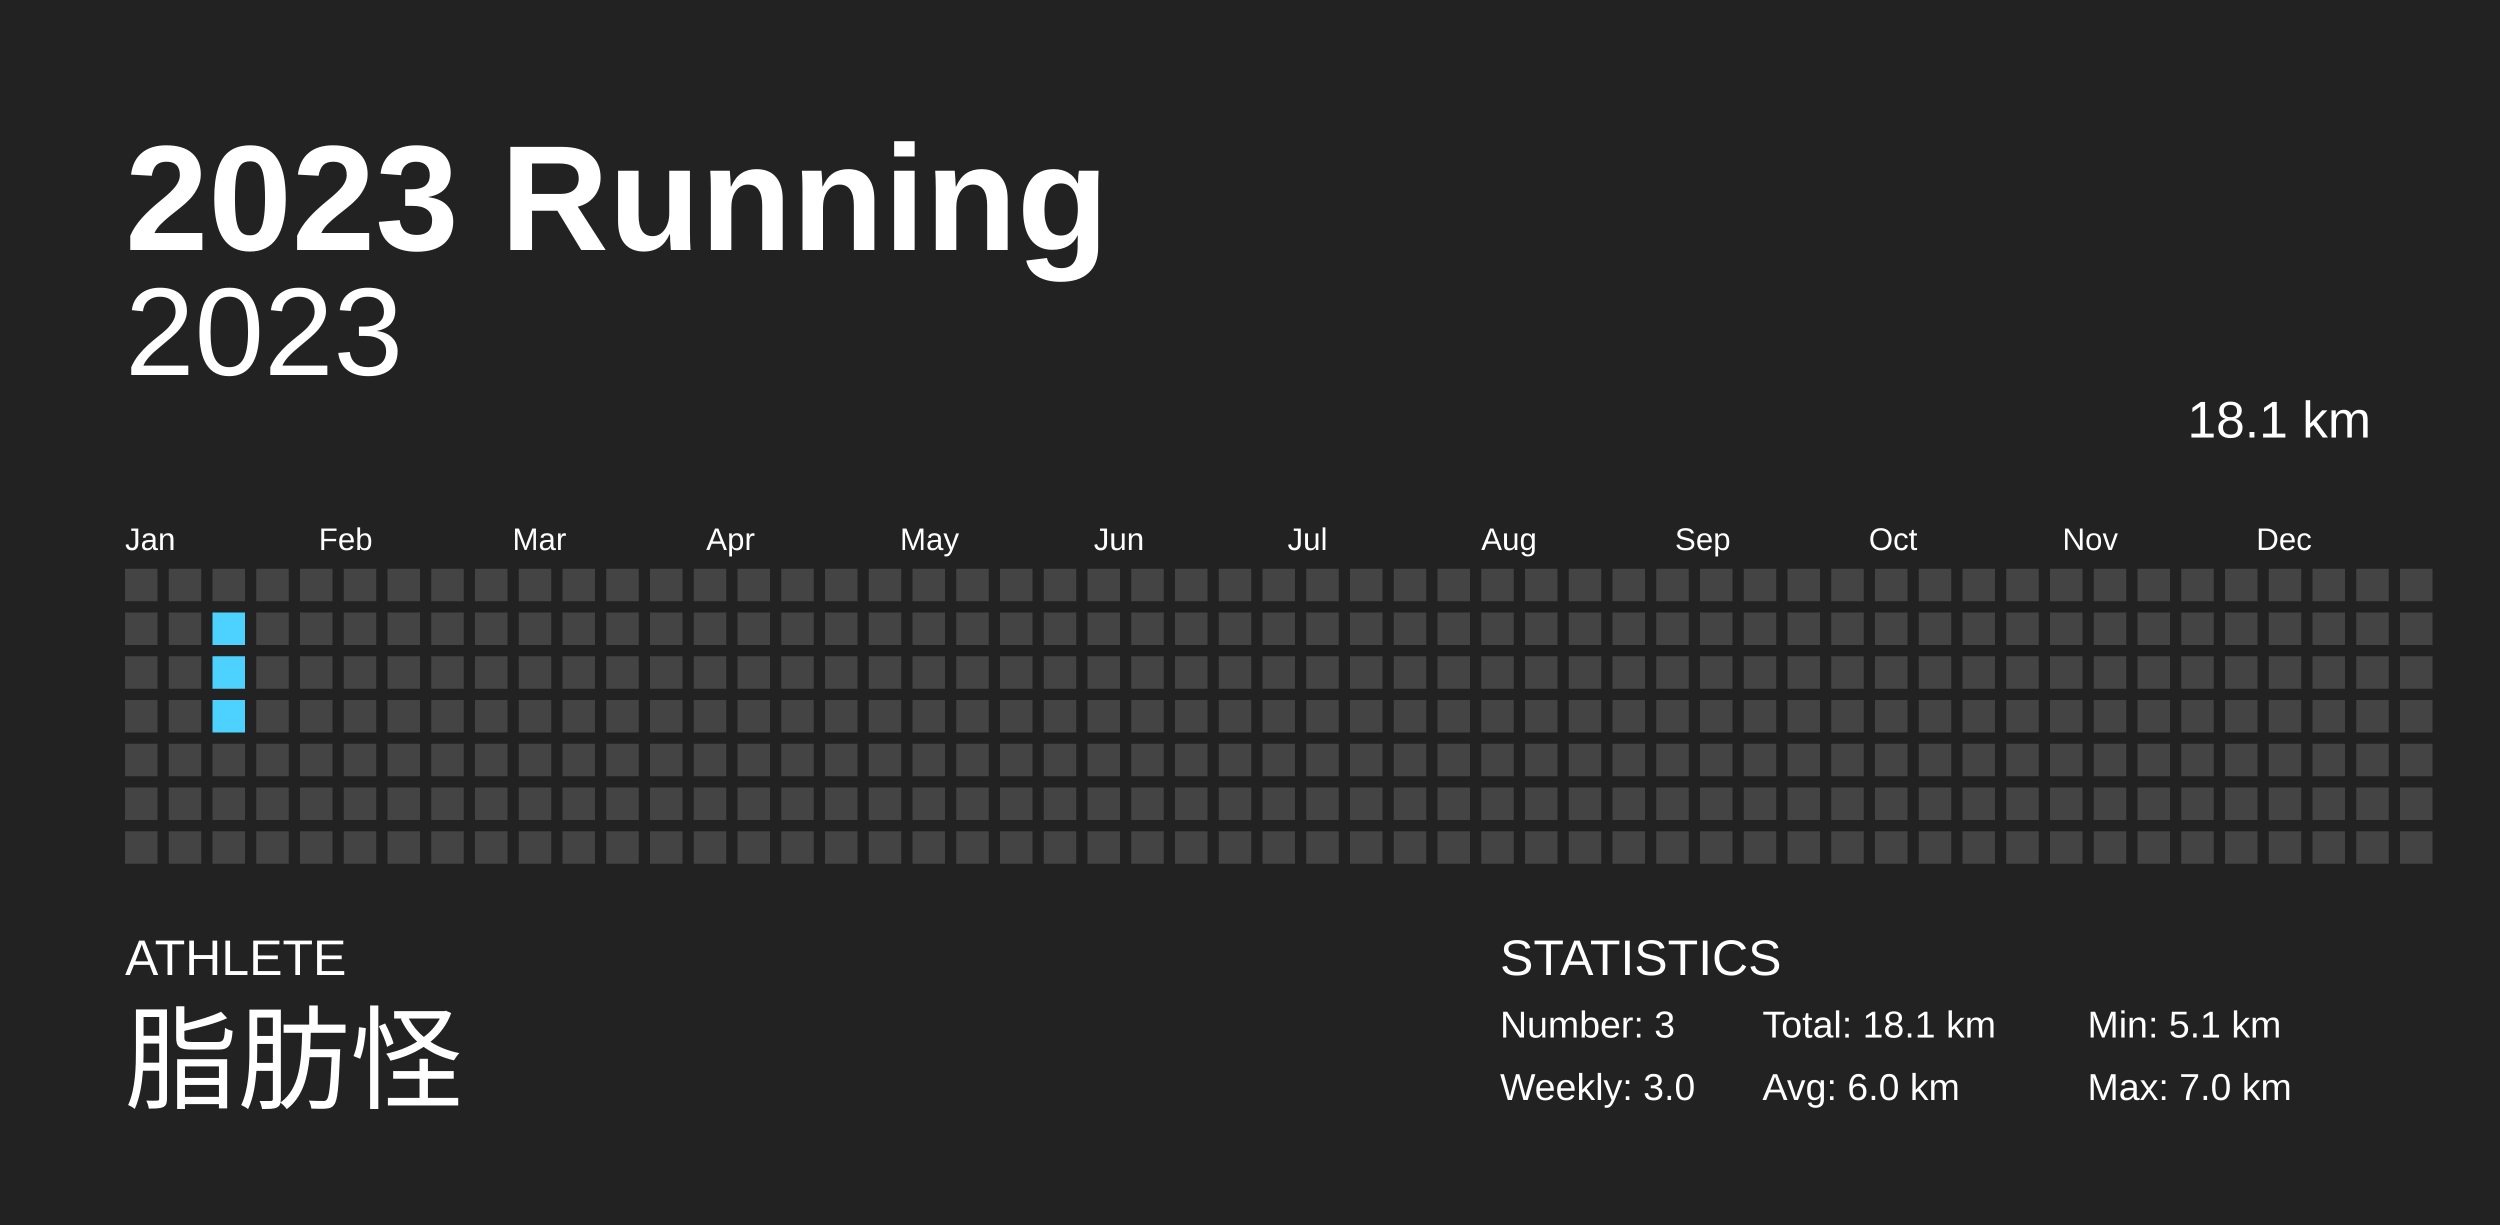
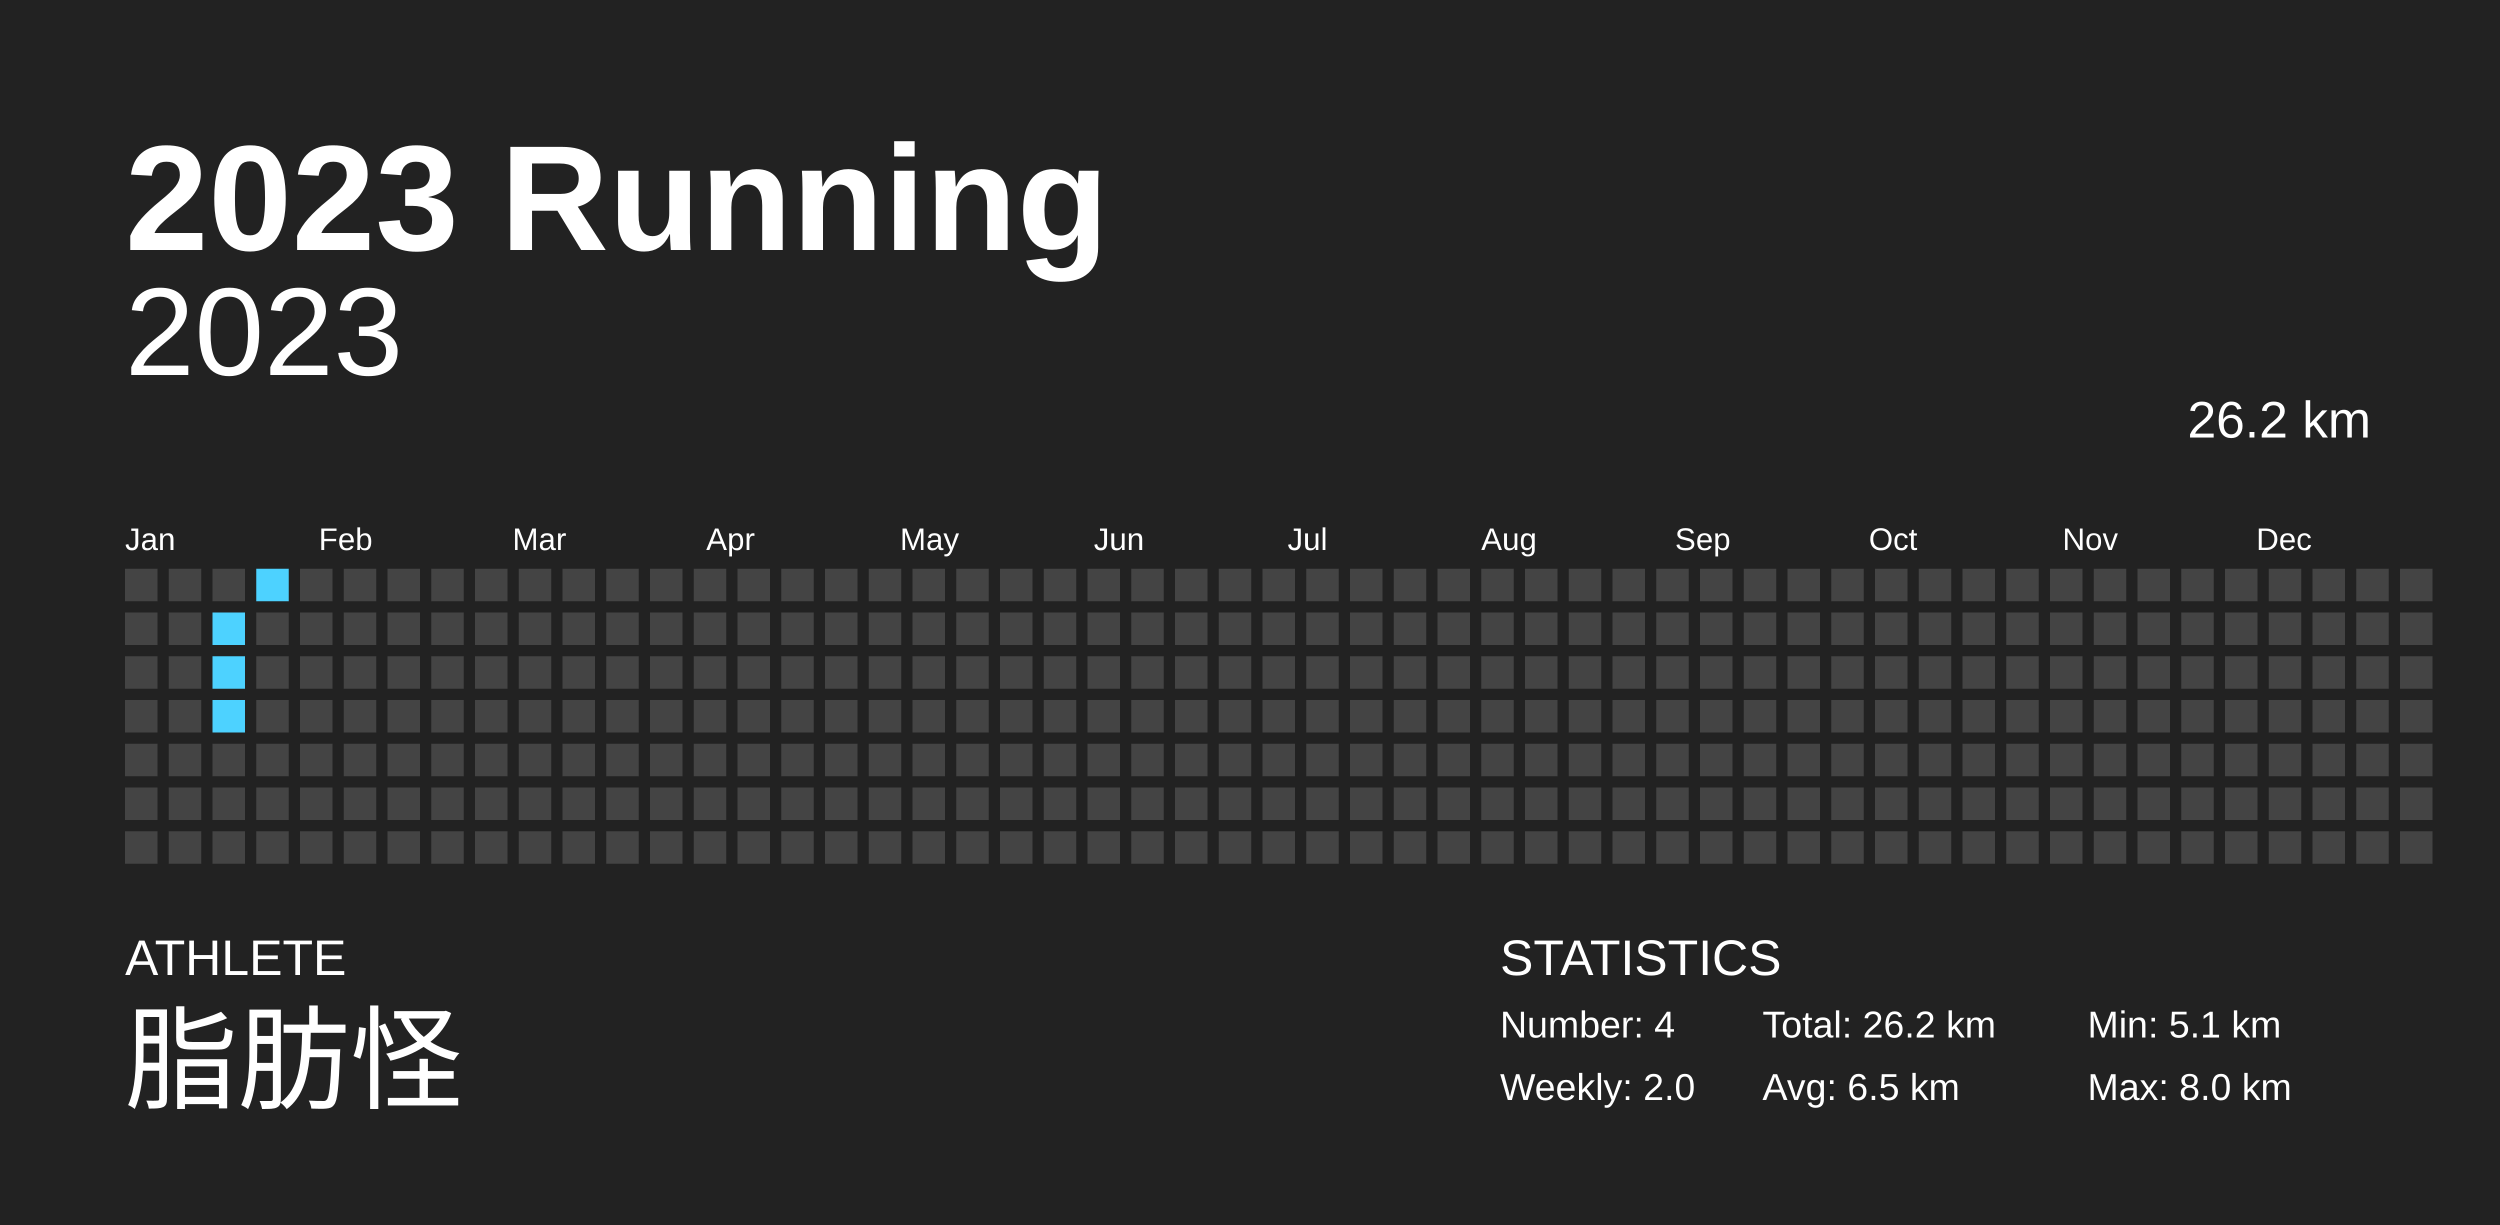
<svg xmlns="http://www.w3.org/2000/svg" baseProfile="full" height="98mm" version="1.1" viewBox="0,0,200,98" width="200mm">
  <defs />
  <rect fill="#222222" height="98" width="200" x="0" y="0" />
  <text fill="#FFFFFF" style="font-size:12px; font-family:Arial; font-weight:bold;" x="10" y="20">2023 Running</text>
  <text fill="#FFFFFF" style="font-size:4px; font-family:Arial" x="10" y="78">ATHLETE</text>
  <text fill="#FFFFFF" style="font-size:9px; font-family:Arial" x="10" y="88">脂肪怪</text>
  <text fill="#FFFFFF" style="font-size:4px; font-family:Arial" x="120" y="78">STATISTICS</text>
-   <text fill="#FFFFFF" style="font-size:3px; font-family:Arial" x="120" y="83">Number: 3</text>
-   <text fill="#FFFFFF" style="font-size:3px; font-family:Arial" x="120" y="88">Weekly: 3.0</text>
-   <text fill="#FFFFFF" style="font-size:3px; font-family:Arial" x="141" y="83">Total: 18.1 km</text>
-   <text fill="#FFFFFF" style="font-size:3px; font-family:Arial" x="141" y="88">Avg: 6.0 km</text>
+   <text fill="#FFFFFF" style="font-size:3px; font-family:Arial" x="120" y="83">Number: 4</text>
+   <text fill="#FFFFFF" style="font-size:3px; font-family:Arial" x="120" y="88">Weekly: 2.0</text>
+   <text fill="#FFFFFF" style="font-size:3px; font-family:Arial" x="141" y="83">Total: 26.2 km</text>
+   <text fill="#FFFFFF" style="font-size:3px; font-family:Arial" x="141" y="88">Avg: 6.5 km</text>
  <text fill="#FFFFFF" style="font-size:3px; font-family:Arial" x="167" y="83">Min: 5.1 km</text>
-   <text fill="#FFFFFF" style="font-size:3px; font-family:Arial" x="167" y="88">Max: 7.0 km</text>
+   <text fill="#FFFFFF" style="font-size:3px; font-family:Arial" x="167" y="88">Max: 8.0 km</text>
  <text alignment-baseline="hanging" fill="#FFFFFF" style="font-size:10.0px; font-family:Arial;" x="10" y="30">2023</text>
-   <text alignment-baseline="hanging" fill="#FFFFFF" style="font-size:4.125px; font-family:Arial;" x="175" y="35">18.1 km</text>
+   <text alignment-baseline="hanging" fill="#FFFFFF" style="font-size:4.125px; font-family:Arial;" x="175" y="35">26.2 km</text>
  <text fill="#FFFFFF" style="font-size:2.5px; font-family:Arial" x="10.0" y="44">Jan</text>
  <text fill="#FFFFFF" style="font-size:2.5px; font-family:Arial" x="25.5" y="44">Feb</text>
  <text fill="#FFFFFF" style="font-size:2.5px; font-family:Arial" x="41.0" y="44">Mar</text>
  <text fill="#FFFFFF" style="font-size:2.5px; font-family:Arial" x="56.5" y="44">Apr</text>
  <text fill="#FFFFFF" style="font-size:2.5px; font-family:Arial" x="72.0" y="44">May</text>
  <text fill="#FFFFFF" style="font-size:2.5px; font-family:Arial" x="87.5" y="44">Jun</text>
  <text fill="#FFFFFF" style="font-size:2.5px; font-family:Arial" x="103.0" y="44">Jul</text>
  <text fill="#FFFFFF" style="font-size:2.5px; font-family:Arial" x="118.5" y="44">Aug</text>
  <text fill="#FFFFFF" style="font-size:2.5px; font-family:Arial" x="134.0" y="44">Sep</text>
  <text fill="#FFFFFF" style="font-size:2.5px; font-family:Arial" x="149.5" y="44">Oct</text>
  <text fill="#FFFFFF" style="font-size:2.5px; font-family:Arial" x="165.0" y="44">Nov</text>
  <text fill="#FFFFFF" style="font-size:2.5px; font-family:Arial" x="180.5" y="44">Dec</text>
  <rect fill="#444444" height="2.6" width="2.6" x="10.0" y="45.5" />
  <rect fill="#444444" height="2.6" width="2.6" x="10.0" y="49.0" />
  <rect fill="#444444" height="2.6" width="2.6" x="10.0" y="52.5" />
  <rect fill="#444444" height="2.6" width="2.6" x="10.0" y="56.0" />
  <rect fill="#444444" height="2.6" width="2.6" x="10.0" y="59.5" />
  <rect fill="#444444" height="2.6" width="2.6" x="10.0" y="63.0" />
  <rect fill="#444444" height="2.6" width="2.6" x="10.0" y="66.5" />
  <rect fill="#444444" height="2.6" width="2.6" x="13.5" y="45.5" />
  <rect fill="#444444" height="2.6" width="2.6" x="13.5" y="49.0" />
  <rect fill="#444444" height="2.6" width="2.6" x="13.5" y="52.5" />
  <rect fill="#444444" height="2.6" width="2.6" x="13.5" y="56.0" />
  <rect fill="#444444" height="2.6" width="2.6" x="13.5" y="59.5" />
  <rect fill="#444444" height="2.6" width="2.6" x="13.5" y="63.0" />
  <rect fill="#444444" height="2.6" width="2.6" x="13.5" y="66.5" />
  <rect fill="#444444" height="2.6" width="2.6" x="17.0" y="45.5" />
  <rect fill="#4dd2ff" height="2.6" width="2.6" x="17.0" y="49.0" />
  <rect fill="#4dd2ff" height="2.6" width="2.6" x="17.0" y="52.5" />
  <rect fill="#4dd2ff" height="2.6" width="2.6" x="17.0" y="56.0" />
  <rect fill="#444444" height="2.6" width="2.6" x="17.0" y="59.5" />
  <rect fill="#444444" height="2.6" width="2.6" x="17.0" y="63.0" />
  <rect fill="#444444" height="2.6" width="2.6" x="17.0" y="66.5" />
-   <rect fill="#444444" height="2.6" width="2.6" x="20.5" y="45.5" />
+   <rect fill="#4dd2ff" height="2.6" width="2.6" x="20.5" y="45.5" />
  <rect fill="#444444" height="2.6" width="2.6" x="20.5" y="49.0" />
  <rect fill="#444444" height="2.6" width="2.6" x="20.5" y="52.5" />
  <rect fill="#444444" height="2.6" width="2.6" x="20.5" y="56.0" />
  <rect fill="#444444" height="2.6" width="2.6" x="20.5" y="59.5" />
  <rect fill="#444444" height="2.6" width="2.6" x="20.5" y="63.0" />
  <rect fill="#444444" height="2.6" width="2.6" x="20.5" y="66.5" />
  <rect fill="#444444" height="2.6" width="2.6" x="24.0" y="45.5" />
  <rect fill="#444444" height="2.6" width="2.6" x="24.0" y="49.0" />
  <rect fill="#444444" height="2.6" width="2.6" x="24.0" y="52.5" />
  <rect fill="#444444" height="2.6" width="2.6" x="24.0" y="56.0" />
  <rect fill="#444444" height="2.6" width="2.6" x="24.0" y="59.5" />
  <rect fill="#444444" height="2.6" width="2.6" x="24.0" y="63.0" />
  <rect fill="#444444" height="2.6" width="2.6" x="24.0" y="66.5" />
  <rect fill="#444444" height="2.6" width="2.6" x="27.5" y="45.5" />
  <rect fill="#444444" height="2.6" width="2.6" x="27.5" y="49.0" />
  <rect fill="#444444" height="2.6" width="2.6" x="27.5" y="52.5" />
  <rect fill="#444444" height="2.6" width="2.6" x="27.5" y="56.0" />
  <rect fill="#444444" height="2.6" width="2.6" x="27.5" y="59.5" />
  <rect fill="#444444" height="2.6" width="2.6" x="27.5" y="63.0" />
  <rect fill="#444444" height="2.6" width="2.6" x="27.5" y="66.5" />
  <rect fill="#444444" height="2.6" width="2.6" x="31.0" y="45.5" />
  <rect fill="#444444" height="2.6" width="2.6" x="31.0" y="49.0" />
  <rect fill="#444444" height="2.6" width="2.6" x="31.0" y="52.5" />
  <rect fill="#444444" height="2.6" width="2.6" x="31.0" y="56.0" />
  <rect fill="#444444" height="2.6" width="2.6" x="31.0" y="59.5" />
  <rect fill="#444444" height="2.6" width="2.6" x="31.0" y="63.0" />
  <rect fill="#444444" height="2.6" width="2.6" x="31.0" y="66.5" />
  <rect fill="#444444" height="2.6" width="2.6" x="34.5" y="45.5" />
  <rect fill="#444444" height="2.6" width="2.6" x="34.5" y="49.0" />
  <rect fill="#444444" height="2.6" width="2.6" x="34.5" y="52.5" />
  <rect fill="#444444" height="2.6" width="2.6" x="34.5" y="56.0" />
  <rect fill="#444444" height="2.6" width="2.6" x="34.5" y="59.5" />
  <rect fill="#444444" height="2.6" width="2.6" x="34.5" y="63.0" />
  <rect fill="#444444" height="2.6" width="2.6" x="34.5" y="66.5" />
  <rect fill="#444444" height="2.6" width="2.6" x="38.0" y="45.5" />
  <rect fill="#444444" height="2.6" width="2.6" x="38.0" y="49.0" />
  <rect fill="#444444" height="2.6" width="2.6" x="38.0" y="52.5" />
  <rect fill="#444444" height="2.6" width="2.6" x="38.0" y="56.0" />
  <rect fill="#444444" height="2.6" width="2.6" x="38.0" y="59.5" />
  <rect fill="#444444" height="2.6" width="2.6" x="38.0" y="63.0" />
  <rect fill="#444444" height="2.6" width="2.6" x="38.0" y="66.5" />
  <rect fill="#444444" height="2.6" width="2.6" x="41.5" y="45.5" />
  <rect fill="#444444" height="2.6" width="2.6" x="41.5" y="49.0" />
  <rect fill="#444444" height="2.6" width="2.6" x="41.5" y="52.5" />
  <rect fill="#444444" height="2.6" width="2.6" x="41.5" y="56.0" />
  <rect fill="#444444" height="2.6" width="2.6" x="41.5" y="59.5" />
  <rect fill="#444444" height="2.6" width="2.6" x="41.5" y="63.0" />
  <rect fill="#444444" height="2.6" width="2.6" x="41.5" y="66.5" />
  <rect fill="#444444" height="2.6" width="2.6" x="45.0" y="45.5" />
  <rect fill="#444444" height="2.6" width="2.6" x="45.0" y="49.0" />
  <rect fill="#444444" height="2.6" width="2.6" x="45.0" y="52.5" />
  <rect fill="#444444" height="2.6" width="2.6" x="45.0" y="56.0" />
  <rect fill="#444444" height="2.6" width="2.6" x="45.0" y="59.5" />
  <rect fill="#444444" height="2.6" width="2.6" x="45.0" y="63.0" />
  <rect fill="#444444" height="2.6" width="2.6" x="45.0" y="66.5" />
  <rect fill="#444444" height="2.6" width="2.6" x="48.5" y="45.5" />
  <rect fill="#444444" height="2.6" width="2.6" x="48.5" y="49.0" />
  <rect fill="#444444" height="2.6" width="2.6" x="48.5" y="52.5" />
  <rect fill="#444444" height="2.6" width="2.6" x="48.5" y="56.0" />
  <rect fill="#444444" height="2.6" width="2.6" x="48.5" y="59.5" />
  <rect fill="#444444" height="2.6" width="2.6" x="48.5" y="63.0" />
  <rect fill="#444444" height="2.6" width="2.6" x="48.5" y="66.5" />
  <rect fill="#444444" height="2.6" width="2.6" x="52.0" y="45.5" />
  <rect fill="#444444" height="2.6" width="2.6" x="52.0" y="49.0" />
  <rect fill="#444444" height="2.6" width="2.6" x="52.0" y="52.5" />
  <rect fill="#444444" height="2.6" width="2.6" x="52.0" y="56.0" />
  <rect fill="#444444" height="2.6" width="2.6" x="52.0" y="59.5" />
  <rect fill="#444444" height="2.6" width="2.6" x="52.0" y="63.0" />
  <rect fill="#444444" height="2.6" width="2.6" x="52.0" y="66.5" />
  <rect fill="#444444" height="2.6" width="2.6" x="55.5" y="45.5" />
  <rect fill="#444444" height="2.6" width="2.6" x="55.5" y="49.0" />
  <rect fill="#444444" height="2.6" width="2.6" x="55.5" y="52.5" />
  <rect fill="#444444" height="2.6" width="2.6" x="55.5" y="56.0" />
  <rect fill="#444444" height="2.6" width="2.6" x="55.5" y="59.5" />
  <rect fill="#444444" height="2.6" width="2.6" x="55.5" y="63.0" />
  <rect fill="#444444" height="2.6" width="2.6" x="55.5" y="66.5" />
  <rect fill="#444444" height="2.6" width="2.6" x="59.0" y="45.5" />
  <rect fill="#444444" height="2.6" width="2.6" x="59.0" y="49.0" />
  <rect fill="#444444" height="2.6" width="2.6" x="59.0" y="52.5" />
  <rect fill="#444444" height="2.6" width="2.6" x="59.0" y="56.0" />
  <rect fill="#444444" height="2.6" width="2.6" x="59.0" y="59.5" />
  <rect fill="#444444" height="2.6" width="2.6" x="59.0" y="63.0" />
  <rect fill="#444444" height="2.6" width="2.6" x="59.0" y="66.5" />
  <rect fill="#444444" height="2.6" width="2.6" x="62.5" y="45.5" />
  <rect fill="#444444" height="2.6" width="2.6" x="62.5" y="49.0" />
  <rect fill="#444444" height="2.6" width="2.6" x="62.5" y="52.5" />
  <rect fill="#444444" height="2.6" width="2.6" x="62.5" y="56.0" />
  <rect fill="#444444" height="2.6" width="2.6" x="62.5" y="59.5" />
  <rect fill="#444444" height="2.6" width="2.6" x="62.5" y="63.0" />
  <rect fill="#444444" height="2.6" width="2.6" x="62.5" y="66.5" />
  <rect fill="#444444" height="2.6" width="2.6" x="66.0" y="45.5" />
  <rect fill="#444444" height="2.6" width="2.6" x="66.0" y="49.0" />
  <rect fill="#444444" height="2.6" width="2.6" x="66.0" y="52.5" />
  <rect fill="#444444" height="2.6" width="2.6" x="66.0" y="56.0" />
  <rect fill="#444444" height="2.6" width="2.6" x="66.0" y="59.5" />
  <rect fill="#444444" height="2.6" width="2.6" x="66.0" y="63.0" />
  <rect fill="#444444" height="2.6" width="2.6" x="66.0" y="66.5" />
  <rect fill="#444444" height="2.6" width="2.6" x="69.5" y="45.5" />
  <rect fill="#444444" height="2.6" width="2.6" x="69.5" y="49.0" />
  <rect fill="#444444" height="2.6" width="2.6" x="69.5" y="52.5" />
  <rect fill="#444444" height="2.6" width="2.6" x="69.5" y="56.0" />
  <rect fill="#444444" height="2.6" width="2.6" x="69.5" y="59.5" />
  <rect fill="#444444" height="2.6" width="2.6" x="69.5" y="63.0" />
  <rect fill="#444444" height="2.6" width="2.6" x="69.5" y="66.5" />
  <rect fill="#444444" height="2.6" width="2.6" x="73.0" y="45.5" />
  <rect fill="#444444" height="2.6" width="2.6" x="73.0" y="49.0" />
  <rect fill="#444444" height="2.6" width="2.6" x="73.0" y="52.5" />
  <rect fill="#444444" height="2.6" width="2.6" x="73.0" y="56.0" />
  <rect fill="#444444" height="2.6" width="2.6" x="73.0" y="59.5" />
  <rect fill="#444444" height="2.6" width="2.6" x="73.0" y="63.0" />
  <rect fill="#444444" height="2.6" width="2.6" x="73.0" y="66.5" />
  <rect fill="#444444" height="2.6" width="2.6" x="76.5" y="45.5" />
  <rect fill="#444444" height="2.6" width="2.6" x="76.5" y="49.0" />
  <rect fill="#444444" height="2.6" width="2.6" x="76.5" y="52.5" />
  <rect fill="#444444" height="2.6" width="2.6" x="76.5" y="56.0" />
  <rect fill="#444444" height="2.6" width="2.6" x="76.5" y="59.5" />
  <rect fill="#444444" height="2.6" width="2.6" x="76.5" y="63.0" />
  <rect fill="#444444" height="2.6" width="2.6" x="76.5" y="66.5" />
  <rect fill="#444444" height="2.6" width="2.6" x="80.0" y="45.5" />
  <rect fill="#444444" height="2.6" width="2.6" x="80.0" y="49.0" />
  <rect fill="#444444" height="2.6" width="2.6" x="80.0" y="52.5" />
  <rect fill="#444444" height="2.6" width="2.6" x="80.0" y="56.0" />
  <rect fill="#444444" height="2.6" width="2.6" x="80.0" y="59.5" />
  <rect fill="#444444" height="2.6" width="2.6" x="80.0" y="63.0" />
  <rect fill="#444444" height="2.6" width="2.6" x="80.0" y="66.5" />
  <rect fill="#444444" height="2.6" width="2.6" x="83.5" y="45.5" />
  <rect fill="#444444" height="2.6" width="2.6" x="83.5" y="49.0" />
  <rect fill="#444444" height="2.6" width="2.6" x="83.5" y="52.5" />
  <rect fill="#444444" height="2.6" width="2.6" x="83.5" y="56.0" />
  <rect fill="#444444" height="2.6" width="2.6" x="83.5" y="59.5" />
  <rect fill="#444444" height="2.6" width="2.6" x="83.5" y="63.0" />
  <rect fill="#444444" height="2.6" width="2.6" x="83.5" y="66.5" />
  <rect fill="#444444" height="2.6" width="2.6" x="87.0" y="45.5" />
  <rect fill="#444444" height="2.6" width="2.6" x="87.0" y="49.0" />
  <rect fill="#444444" height="2.6" width="2.6" x="87.0" y="52.5" />
  <rect fill="#444444" height="2.6" width="2.6" x="87.0" y="56.0" />
  <rect fill="#444444" height="2.6" width="2.6" x="87.0" y="59.5" />
  <rect fill="#444444" height="2.6" width="2.6" x="87.0" y="63.0" />
  <rect fill="#444444" height="2.6" width="2.6" x="87.0" y="66.5" />
  <rect fill="#444444" height="2.6" width="2.6" x="90.5" y="45.5" />
  <rect fill="#444444" height="2.6" width="2.6" x="90.5" y="49.0" />
  <rect fill="#444444" height="2.6" width="2.6" x="90.5" y="52.5" />
  <rect fill="#444444" height="2.6" width="2.6" x="90.5" y="56.0" />
  <rect fill="#444444" height="2.6" width="2.6" x="90.5" y="59.5" />
  <rect fill="#444444" height="2.6" width="2.6" x="90.5" y="63.0" />
  <rect fill="#444444" height="2.6" width="2.6" x="90.5" y="66.5" />
  <rect fill="#444444" height="2.6" width="2.6" x="94.0" y="45.5" />
  <rect fill="#444444" height="2.6" width="2.6" x="94.0" y="49.0" />
  <rect fill="#444444" height="2.6" width="2.6" x="94.0" y="52.5" />
  <rect fill="#444444" height="2.6" width="2.6" x="94.0" y="56.0" />
  <rect fill="#444444" height="2.6" width="2.6" x="94.0" y="59.5" />
  <rect fill="#444444" height="2.6" width="2.6" x="94.0" y="63.0" />
  <rect fill="#444444" height="2.6" width="2.6" x="94.0" y="66.5" />
  <rect fill="#444444" height="2.6" width="2.6" x="97.5" y="45.5" />
  <rect fill="#444444" height="2.6" width="2.6" x="97.5" y="49.0" />
  <rect fill="#444444" height="2.6" width="2.6" x="97.5" y="52.5" />
  <rect fill="#444444" height="2.6" width="2.6" x="97.5" y="56.0" />
  <rect fill="#444444" height="2.6" width="2.6" x="97.5" y="59.5" />
  <rect fill="#444444" height="2.6" width="2.6" x="97.5" y="63.0" />
  <rect fill="#444444" height="2.6" width="2.6" x="97.5" y="66.5" />
  <rect fill="#444444" height="2.6" width="2.6" x="101.0" y="45.5" />
  <rect fill="#444444" height="2.6" width="2.6" x="101.0" y="49.0" />
  <rect fill="#444444" height="2.6" width="2.6" x="101.0" y="52.5" />
  <rect fill="#444444" height="2.6" width="2.6" x="101.0" y="56.0" />
  <rect fill="#444444" height="2.6" width="2.6" x="101.0" y="59.5" />
  <rect fill="#444444" height="2.6" width="2.6" x="101.0" y="63.0" />
  <rect fill="#444444" height="2.6" width="2.6" x="101.0" y="66.5" />
  <rect fill="#444444" height="2.6" width="2.6" x="104.5" y="45.5" />
  <rect fill="#444444" height="2.6" width="2.6" x="104.5" y="49.0" />
  <rect fill="#444444" height="2.6" width="2.6" x="104.5" y="52.5" />
  <rect fill="#444444" height="2.6" width="2.6" x="104.5" y="56.0" />
  <rect fill="#444444" height="2.6" width="2.6" x="104.5" y="59.5" />
  <rect fill="#444444" height="2.6" width="2.6" x="104.5" y="63.0" />
  <rect fill="#444444" height="2.6" width="2.6" x="104.5" y="66.5" />
  <rect fill="#444444" height="2.6" width="2.6" x="108.0" y="45.5" />
  <rect fill="#444444" height="2.6" width="2.6" x="108.0" y="49.0" />
  <rect fill="#444444" height="2.6" width="2.6" x="108.0" y="52.5" />
  <rect fill="#444444" height="2.6" width="2.6" x="108.0" y="56.0" />
  <rect fill="#444444" height="2.6" width="2.6" x="108.0" y="59.5" />
  <rect fill="#444444" height="2.6" width="2.6" x="108.0" y="63.0" />
  <rect fill="#444444" height="2.6" width="2.6" x="108.0" y="66.5" />
  <rect fill="#444444" height="2.6" width="2.6" x="111.5" y="45.5" />
  <rect fill="#444444" height="2.6" width="2.6" x="111.5" y="49.0" />
  <rect fill="#444444" height="2.6" width="2.6" x="111.5" y="52.5" />
  <rect fill="#444444" height="2.6" width="2.6" x="111.5" y="56.0" />
  <rect fill="#444444" height="2.6" width="2.6" x="111.5" y="59.5" />
  <rect fill="#444444" height="2.6" width="2.6" x="111.5" y="63.0" />
  <rect fill="#444444" height="2.6" width="2.6" x="111.5" y="66.5" />
  <rect fill="#444444" height="2.6" width="2.6" x="115.0" y="45.5" />
  <rect fill="#444444" height="2.6" width="2.6" x="115.0" y="49.0" />
  <rect fill="#444444" height="2.6" width="2.6" x="115.0" y="52.5" />
  <rect fill="#444444" height="2.6" width="2.6" x="115.0" y="56.0" />
  <rect fill="#444444" height="2.6" width="2.6" x="115.0" y="59.5" />
  <rect fill="#444444" height="2.6" width="2.6" x="115.0" y="63.0" />
  <rect fill="#444444" height="2.6" width="2.6" x="115.0" y="66.5" />
  <rect fill="#444444" height="2.6" width="2.6" x="118.5" y="45.5" />
  <rect fill="#444444" height="2.6" width="2.6" x="118.5" y="49.0" />
  <rect fill="#444444" height="2.6" width="2.6" x="118.5" y="52.5" />
  <rect fill="#444444" height="2.6" width="2.6" x="118.5" y="56.0" />
  <rect fill="#444444" height="2.6" width="2.6" x="118.5" y="59.5" />
  <rect fill="#444444" height="2.6" width="2.6" x="118.5" y="63.0" />
  <rect fill="#444444" height="2.6" width="2.6" x="118.5" y="66.5" />
  <rect fill="#444444" height="2.6" width="2.6" x="122.0" y="45.5" />
  <rect fill="#444444" height="2.6" width="2.6" x="122.0" y="49.0" />
  <rect fill="#444444" height="2.6" width="2.6" x="122.0" y="52.5" />
  <rect fill="#444444" height="2.6" width="2.6" x="122.0" y="56.0" />
  <rect fill="#444444" height="2.6" width="2.6" x="122.0" y="59.5" />
  <rect fill="#444444" height="2.6" width="2.6" x="122.0" y="63.0" />
  <rect fill="#444444" height="2.6" width="2.6" x="122.0" y="66.5" />
  <rect fill="#444444" height="2.6" width="2.6" x="125.5" y="45.5" />
  <rect fill="#444444" height="2.6" width="2.6" x="125.5" y="49.0" />
  <rect fill="#444444" height="2.6" width="2.6" x="125.5" y="52.5" />
  <rect fill="#444444" height="2.6" width="2.6" x="125.5" y="56.0" />
  <rect fill="#444444" height="2.6" width="2.6" x="125.5" y="59.5" />
  <rect fill="#444444" height="2.6" width="2.6" x="125.5" y="63.0" />
  <rect fill="#444444" height="2.6" width="2.6" x="125.5" y="66.5" />
  <rect fill="#444444" height="2.6" width="2.6" x="129.0" y="45.5" />
  <rect fill="#444444" height="2.6" width="2.6" x="129.0" y="49.0" />
  <rect fill="#444444" height="2.6" width="2.6" x="129.0" y="52.5" />
  <rect fill="#444444" height="2.6" width="2.6" x="129.0" y="56.0" />
  <rect fill="#444444" height="2.6" width="2.6" x="129.0" y="59.5" />
  <rect fill="#444444" height="2.6" width="2.6" x="129.0" y="63.0" />
  <rect fill="#444444" height="2.6" width="2.6" x="129.0" y="66.5" />
  <rect fill="#444444" height="2.6" width="2.6" x="132.5" y="45.5" />
  <rect fill="#444444" height="2.6" width="2.6" x="132.5" y="49.0" />
  <rect fill="#444444" height="2.6" width="2.6" x="132.5" y="52.5" />
  <rect fill="#444444" height="2.6" width="2.6" x="132.5" y="56.0" />
  <rect fill="#444444" height="2.6" width="2.6" x="132.5" y="59.5" />
  <rect fill="#444444" height="2.6" width="2.6" x="132.5" y="63.0" />
  <rect fill="#444444" height="2.6" width="2.6" x="132.5" y="66.5" />
  <rect fill="#444444" height="2.6" width="2.6" x="136.0" y="45.5" />
  <rect fill="#444444" height="2.6" width="2.6" x="136.0" y="49.0" />
  <rect fill="#444444" height="2.6" width="2.6" x="136.0" y="52.5" />
  <rect fill="#444444" height="2.6" width="2.6" x="136.0" y="56.0" />
  <rect fill="#444444" height="2.6" width="2.6" x="136.0" y="59.5" />
  <rect fill="#444444" height="2.6" width="2.6" x="136.0" y="63.0" />
  <rect fill="#444444" height="2.6" width="2.6" x="136.0" y="66.5" />
  <rect fill="#444444" height="2.6" width="2.6" x="139.5" y="45.5" />
  <rect fill="#444444" height="2.6" width="2.6" x="139.5" y="49.0" />
  <rect fill="#444444" height="2.6" width="2.6" x="139.5" y="52.5" />
  <rect fill="#444444" height="2.6" width="2.6" x="139.5" y="56.0" />
  <rect fill="#444444" height="2.6" width="2.6" x="139.5" y="59.5" />
  <rect fill="#444444" height="2.6" width="2.6" x="139.5" y="63.0" />
  <rect fill="#444444" height="2.6" width="2.6" x="139.5" y="66.5" />
  <rect fill="#444444" height="2.6" width="2.6" x="143.0" y="45.5" />
  <rect fill="#444444" height="2.6" width="2.6" x="143.0" y="49.0" />
  <rect fill="#444444" height="2.6" width="2.6" x="143.0" y="52.5" />
  <rect fill="#444444" height="2.6" width="2.6" x="143.0" y="56.0" />
  <rect fill="#444444" height="2.6" width="2.6" x="143.0" y="59.5" />
  <rect fill="#444444" height="2.6" width="2.6" x="143.0" y="63.0" />
  <rect fill="#444444" height="2.6" width="2.6" x="143.0" y="66.5" />
  <rect fill="#444444" height="2.6" width="2.6" x="146.5" y="45.5" />
  <rect fill="#444444" height="2.6" width="2.6" x="146.5" y="49.0" />
  <rect fill="#444444" height="2.6" width="2.6" x="146.5" y="52.5" />
  <rect fill="#444444" height="2.6" width="2.6" x="146.5" y="56.0" />
  <rect fill="#444444" height="2.6" width="2.6" x="146.5" y="59.5" />
  <rect fill="#444444" height="2.6" width="2.6" x="146.5" y="63.0" />
  <rect fill="#444444" height="2.6" width="2.6" x="146.5" y="66.5" />
  <rect fill="#444444" height="2.6" width="2.6" x="150.0" y="45.5" />
  <rect fill="#444444" height="2.6" width="2.6" x="150.0" y="49.0" />
  <rect fill="#444444" height="2.6" width="2.6" x="150.0" y="52.5" />
  <rect fill="#444444" height="2.6" width="2.6" x="150.0" y="56.0" />
  <rect fill="#444444" height="2.6" width="2.6" x="150.0" y="59.5" />
  <rect fill="#444444" height="2.6" width="2.6" x="150.0" y="63.0" />
  <rect fill="#444444" height="2.6" width="2.6" x="150.0" y="66.5" />
  <rect fill="#444444" height="2.6" width="2.6" x="153.5" y="45.5" />
  <rect fill="#444444" height="2.6" width="2.6" x="153.5" y="49.0" />
  <rect fill="#444444" height="2.6" width="2.6" x="153.5" y="52.5" />
  <rect fill="#444444" height="2.6" width="2.6" x="153.5" y="56.0" />
  <rect fill="#444444" height="2.6" width="2.6" x="153.5" y="59.5" />
  <rect fill="#444444" height="2.6" width="2.6" x="153.5" y="63.0" />
  <rect fill="#444444" height="2.6" width="2.6" x="153.5" y="66.5" />
  <rect fill="#444444" height="2.6" width="2.6" x="157.0" y="45.5" />
  <rect fill="#444444" height="2.6" width="2.6" x="157.0" y="49.0" />
  <rect fill="#444444" height="2.6" width="2.6" x="157.0" y="52.5" />
  <rect fill="#444444" height="2.6" width="2.6" x="157.0" y="56.0" />
  <rect fill="#444444" height="2.6" width="2.6" x="157.0" y="59.5" />
  <rect fill="#444444" height="2.6" width="2.6" x="157.0" y="63.0" />
  <rect fill="#444444" height="2.6" width="2.6" x="157.0" y="66.5" />
  <rect fill="#444444" height="2.6" width="2.6" x="160.5" y="45.5" />
  <rect fill="#444444" height="2.6" width="2.6" x="160.5" y="49.0" />
  <rect fill="#444444" height="2.6" width="2.6" x="160.5" y="52.5" />
  <rect fill="#444444" height="2.6" width="2.6" x="160.5" y="56.0" />
  <rect fill="#444444" height="2.6" width="2.6" x="160.5" y="59.5" />
  <rect fill="#444444" height="2.6" width="2.6" x="160.5" y="63.0" />
  <rect fill="#444444" height="2.6" width="2.6" x="160.5" y="66.5" />
  <rect fill="#444444" height="2.6" width="2.6" x="164.0" y="45.5" />
  <rect fill="#444444" height="2.6" width="2.6" x="164.0" y="49.0" />
  <rect fill="#444444" height="2.6" width="2.6" x="164.0" y="52.5" />
  <rect fill="#444444" height="2.6" width="2.6" x="164.0" y="56.0" />
  <rect fill="#444444" height="2.6" width="2.6" x="164.0" y="59.5" />
  <rect fill="#444444" height="2.6" width="2.6" x="164.0" y="63.0" />
  <rect fill="#444444" height="2.6" width="2.6" x="164.0" y="66.5" />
  <rect fill="#444444" height="2.6" width="2.6" x="167.5" y="45.5" />
  <rect fill="#444444" height="2.6" width="2.6" x="167.5" y="49.0" />
  <rect fill="#444444" height="2.6" width="2.6" x="167.5" y="52.5" />
  <rect fill="#444444" height="2.6" width="2.6" x="167.5" y="56.0" />
  <rect fill="#444444" height="2.6" width="2.6" x="167.5" y="59.5" />
  <rect fill="#444444" height="2.6" width="2.6" x="167.5" y="63.0" />
  <rect fill="#444444" height="2.6" width="2.6" x="167.5" y="66.5" />
  <rect fill="#444444" height="2.6" width="2.6" x="171.0" y="45.5" />
  <rect fill="#444444" height="2.6" width="2.6" x="171.0" y="49.0" />
  <rect fill="#444444" height="2.6" width="2.6" x="171.0" y="52.5" />
  <rect fill="#444444" height="2.6" width="2.6" x="171.0" y="56.0" />
  <rect fill="#444444" height="2.6" width="2.6" x="171.0" y="59.5" />
  <rect fill="#444444" height="2.6" width="2.6" x="171.0" y="63.0" />
  <rect fill="#444444" height="2.6" width="2.6" x="171.0" y="66.5" />
  <rect fill="#444444" height="2.6" width="2.6" x="174.5" y="45.5" />
  <rect fill="#444444" height="2.6" width="2.6" x="174.5" y="49.0" />
  <rect fill="#444444" height="2.6" width="2.6" x="174.5" y="52.5" />
  <rect fill="#444444" height="2.6" width="2.6" x="174.5" y="56.0" />
  <rect fill="#444444" height="2.6" width="2.6" x="174.5" y="59.5" />
  <rect fill="#444444" height="2.6" width="2.6" x="174.5" y="63.0" />
  <rect fill="#444444" height="2.6" width="2.6" x="174.5" y="66.5" />
  <rect fill="#444444" height="2.6" width="2.6" x="178.0" y="45.5" />
  <rect fill="#444444" height="2.6" width="2.6" x="178.0" y="49.0" />
  <rect fill="#444444" height="2.6" width="2.6" x="178.0" y="52.5" />
  <rect fill="#444444" height="2.6" width="2.6" x="178.0" y="56.0" />
  <rect fill="#444444" height="2.6" width="2.6" x="178.0" y="59.5" />
  <rect fill="#444444" height="2.6" width="2.6" x="178.0" y="63.0" />
  <rect fill="#444444" height="2.6" width="2.6" x="178.0" y="66.5" />
  <rect fill="#444444" height="2.6" width="2.6" x="181.5" y="45.5" />
  <rect fill="#444444" height="2.6" width="2.6" x="181.5" y="49.0" />
  <rect fill="#444444" height="2.6" width="2.6" x="181.5" y="52.5" />
  <rect fill="#444444" height="2.6" width="2.6" x="181.5" y="56.0" />
  <rect fill="#444444" height="2.6" width="2.6" x="181.5" y="59.5" />
  <rect fill="#444444" height="2.6" width="2.6" x="181.5" y="63.0" />
  <rect fill="#444444" height="2.6" width="2.6" x="181.5" y="66.5" />
  <rect fill="#444444" height="2.6" width="2.6" x="185.0" y="45.5" />
  <rect fill="#444444" height="2.6" width="2.6" x="185.0" y="49.0" />
  <rect fill="#444444" height="2.6" width="2.6" x="185.0" y="52.5" />
  <rect fill="#444444" height="2.6" width="2.6" x="185.0" y="56.0" />
  <rect fill="#444444" height="2.6" width="2.6" x="185.0" y="59.5" />
  <rect fill="#444444" height="2.6" width="2.6" x="185.0" y="63.0" />
  <rect fill="#444444" height="2.6" width="2.6" x="185.0" y="66.5" />
  <rect fill="#444444" height="2.6" width="2.6" x="188.5" y="45.5" />
  <rect fill="#444444" height="2.6" width="2.6" x="188.5" y="49.0" />
  <rect fill="#444444" height="2.6" width="2.6" x="188.5" y="52.5" />
  <rect fill="#444444" height="2.6" width="2.6" x="188.5" y="56.0" />
  <rect fill="#444444" height="2.6" width="2.6" x="188.5" y="59.5" />
  <rect fill="#444444" height="2.6" width="2.6" x="188.5" y="63.0" />
  <rect fill="#444444" height="2.6" width="2.6" x="188.5" y="66.5" />
  <rect fill="#444444" height="2.6" width="2.6" x="192.0" y="45.5" />
  <rect fill="#444444" height="2.6" width="2.6" x="192.0" y="49.0" />
  <rect fill="#444444" height="2.6" width="2.6" x="192.0" y="52.5" />
  <rect fill="#444444" height="2.6" width="2.6" x="192.0" y="56.0" />
  <rect fill="#444444" height="2.6" width="2.6" x="192.0" y="59.5" />
  <rect fill="#444444" height="2.6" width="2.6" x="192.0" y="63.0" />
  <rect fill="#444444" height="2.6" width="2.6" x="192.0" y="66.5" />
</svg>
